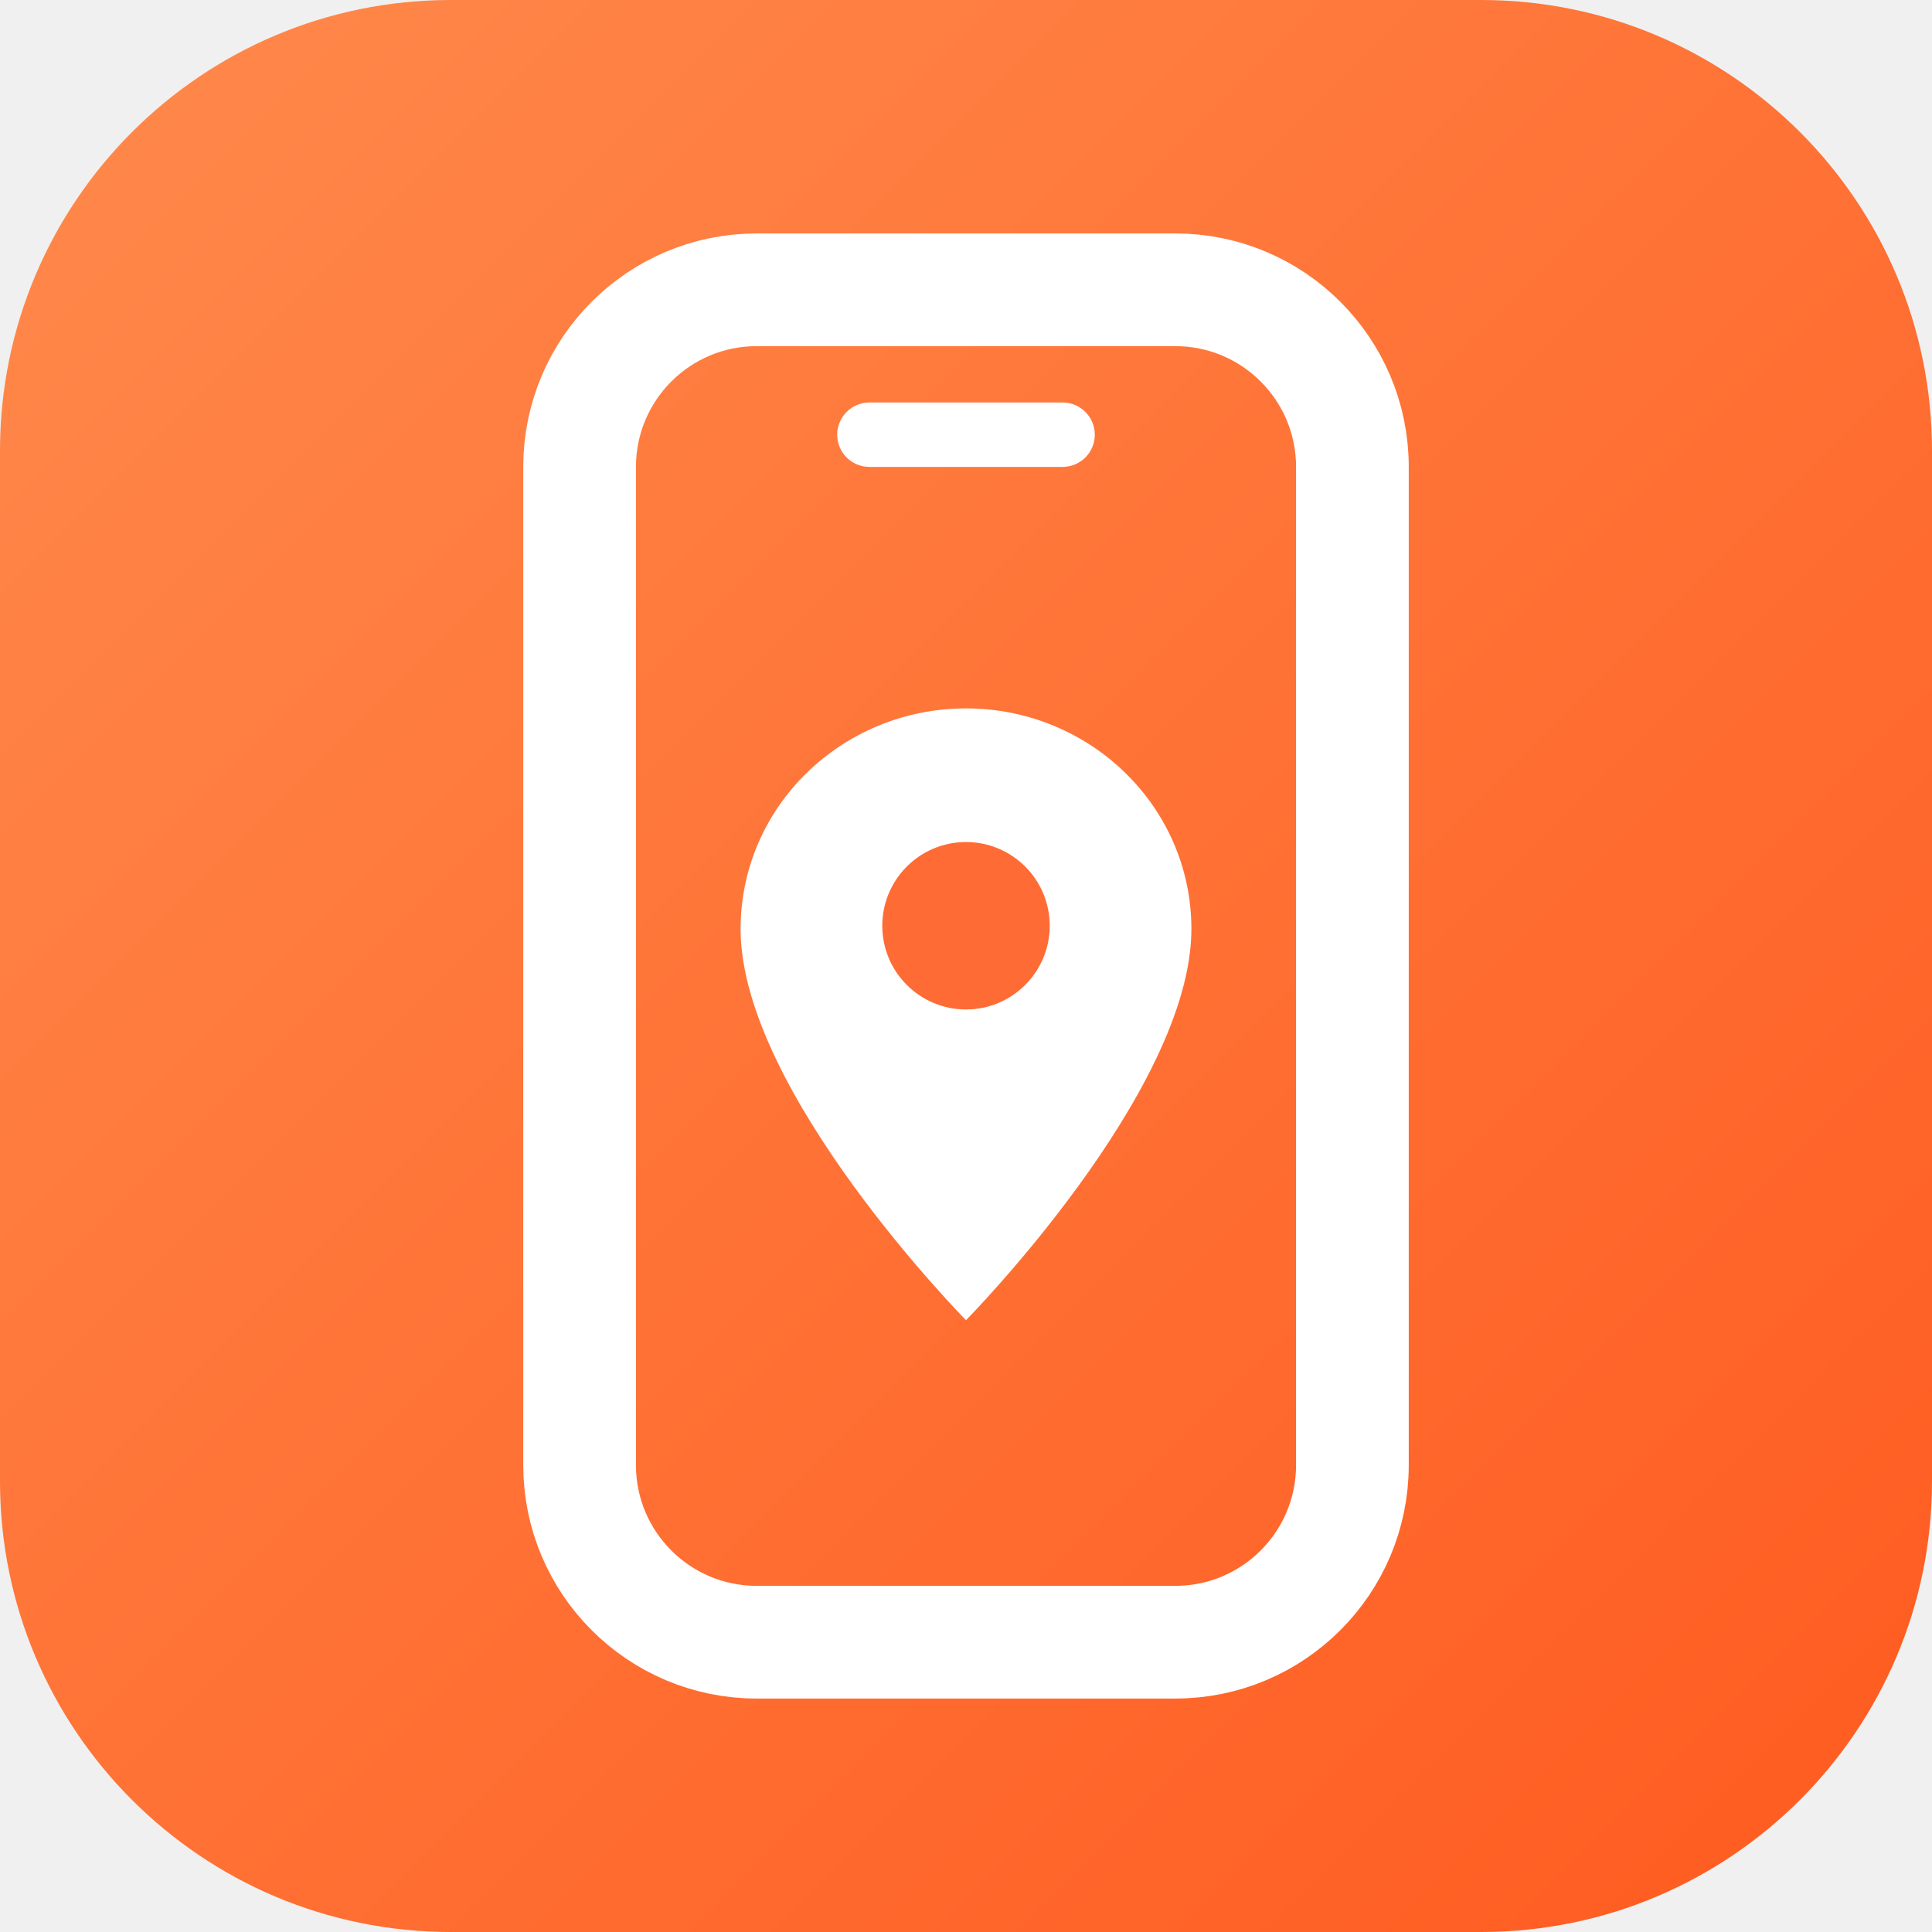
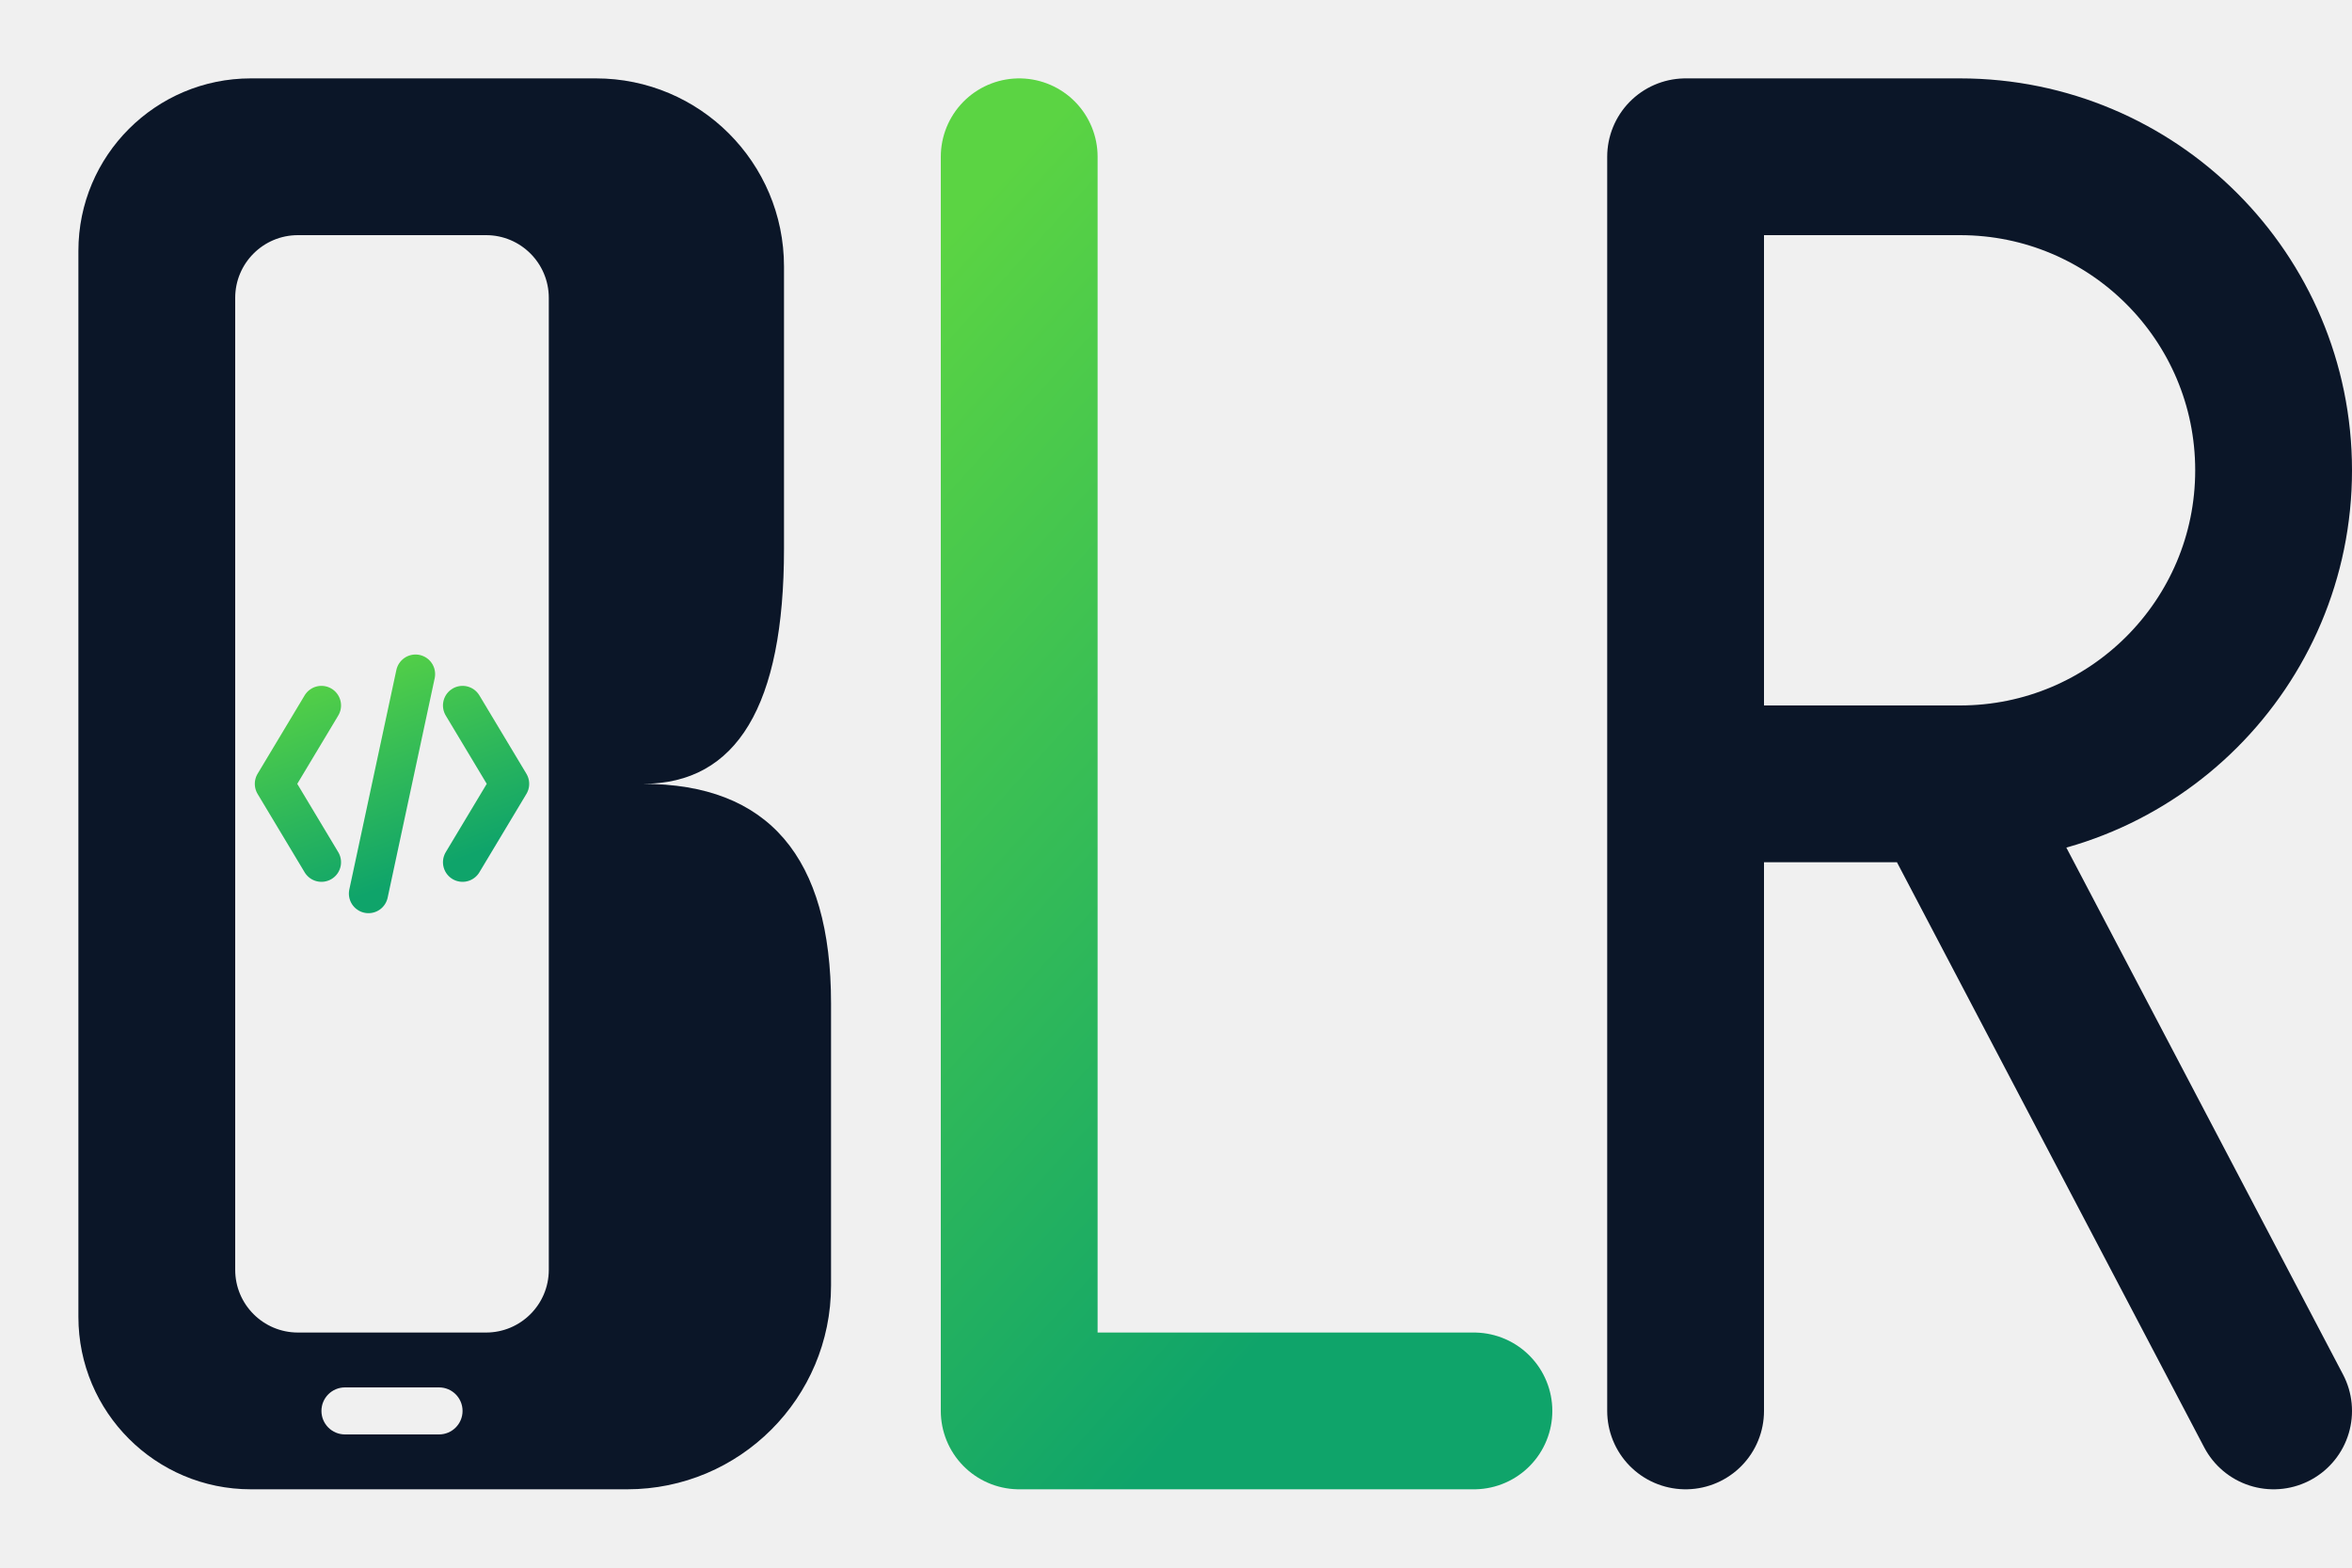
- <svg xmlns="http://www.w3.org/2000/svg" viewBox="0 0 120 120" width="120" height="120">
-   <defs>
-     <linearGradient id="g" x1="0" y1="0" x2="1" y2="1">
-       <stop offset="0" stop-color="#ff8a4c" />
-       <stop offset="1" stop-color="#ff5a1f" />
-     </linearGradient>
-   </defs>
-   <rect width="120" height="120" rx="28" fill="url(#g)" />
-   <rect x="36" y="18" width="48" height="84" rx="11" fill="none" stroke="#fff" stroke-width="7" />
-   <rect x="52" y="25" width="16" height="4" rx="2" fill="#fff" />
-   <path d="M60 44c-7.7 0-14 6.1-14 13.7C46 67.8 60 82 60 82s14-14.2 14-24.3C74 50.1 67.7 44 60 44z" fill="#fff" />
-   <circle cx="60" cy="57.5" r="5.2" fill="#ff6b35" />
+ <svg xmlns="http://www.w3.org/2000/svg" viewBox="0 0 300 200" width="300" height="200">
+   <g transform="translate(0 0) scale(1)">
+     <defs>
+       <linearGradient id="gA" x1="0" y1="0" x2="0.4" y2="1">
+         <stop offset="0" stop-color="#5BD443" />
+         <stop offset="1" stop-color="#0FA46A" />
+       </linearGradient>
+     </defs>
+     <path fill="#0B1628" fill-rule="evenodd" d="M32 10H76A24 24 0 0 1 100 34V70Q100 100 82 100Q106 100 106 128V164A26 26 0 0 1 80 190H32A22 22 0 0 1 10 168V32A22 22 0 0 1 32 10Z M38 30H62A8 8 0 0 1 70 38V162A8 8 0 0 1 62 170H38A8 8 0 0 1 30 162V38A8 8 0 0 1 38 30Z M44 177H56A3 3 0 0 1 56 183H44A3 3 0 0 1 44 177Z" />
+     <g fill="none" stroke="url(#gA)" stroke-width="5" stroke-linecap="round" stroke-linejoin="round">
+       <path d="M41 90L35 100L41 110M53 86L47 114M59 90L65 100L59 110" />
+     </g>
+     <path d="M130 20V180H188" fill="none" stroke="url(#gA)" stroke-width="20" stroke-linecap="round" stroke-linejoin="round" />
+     <path d="M215 180V20H250A40 40 0 0 1 250 100H215M248 100L290 180" fill="none" stroke="#0B1628" stroke-width="20" stroke-linecap="round" stroke-linejoin="round" />
+   </g>
</svg>
